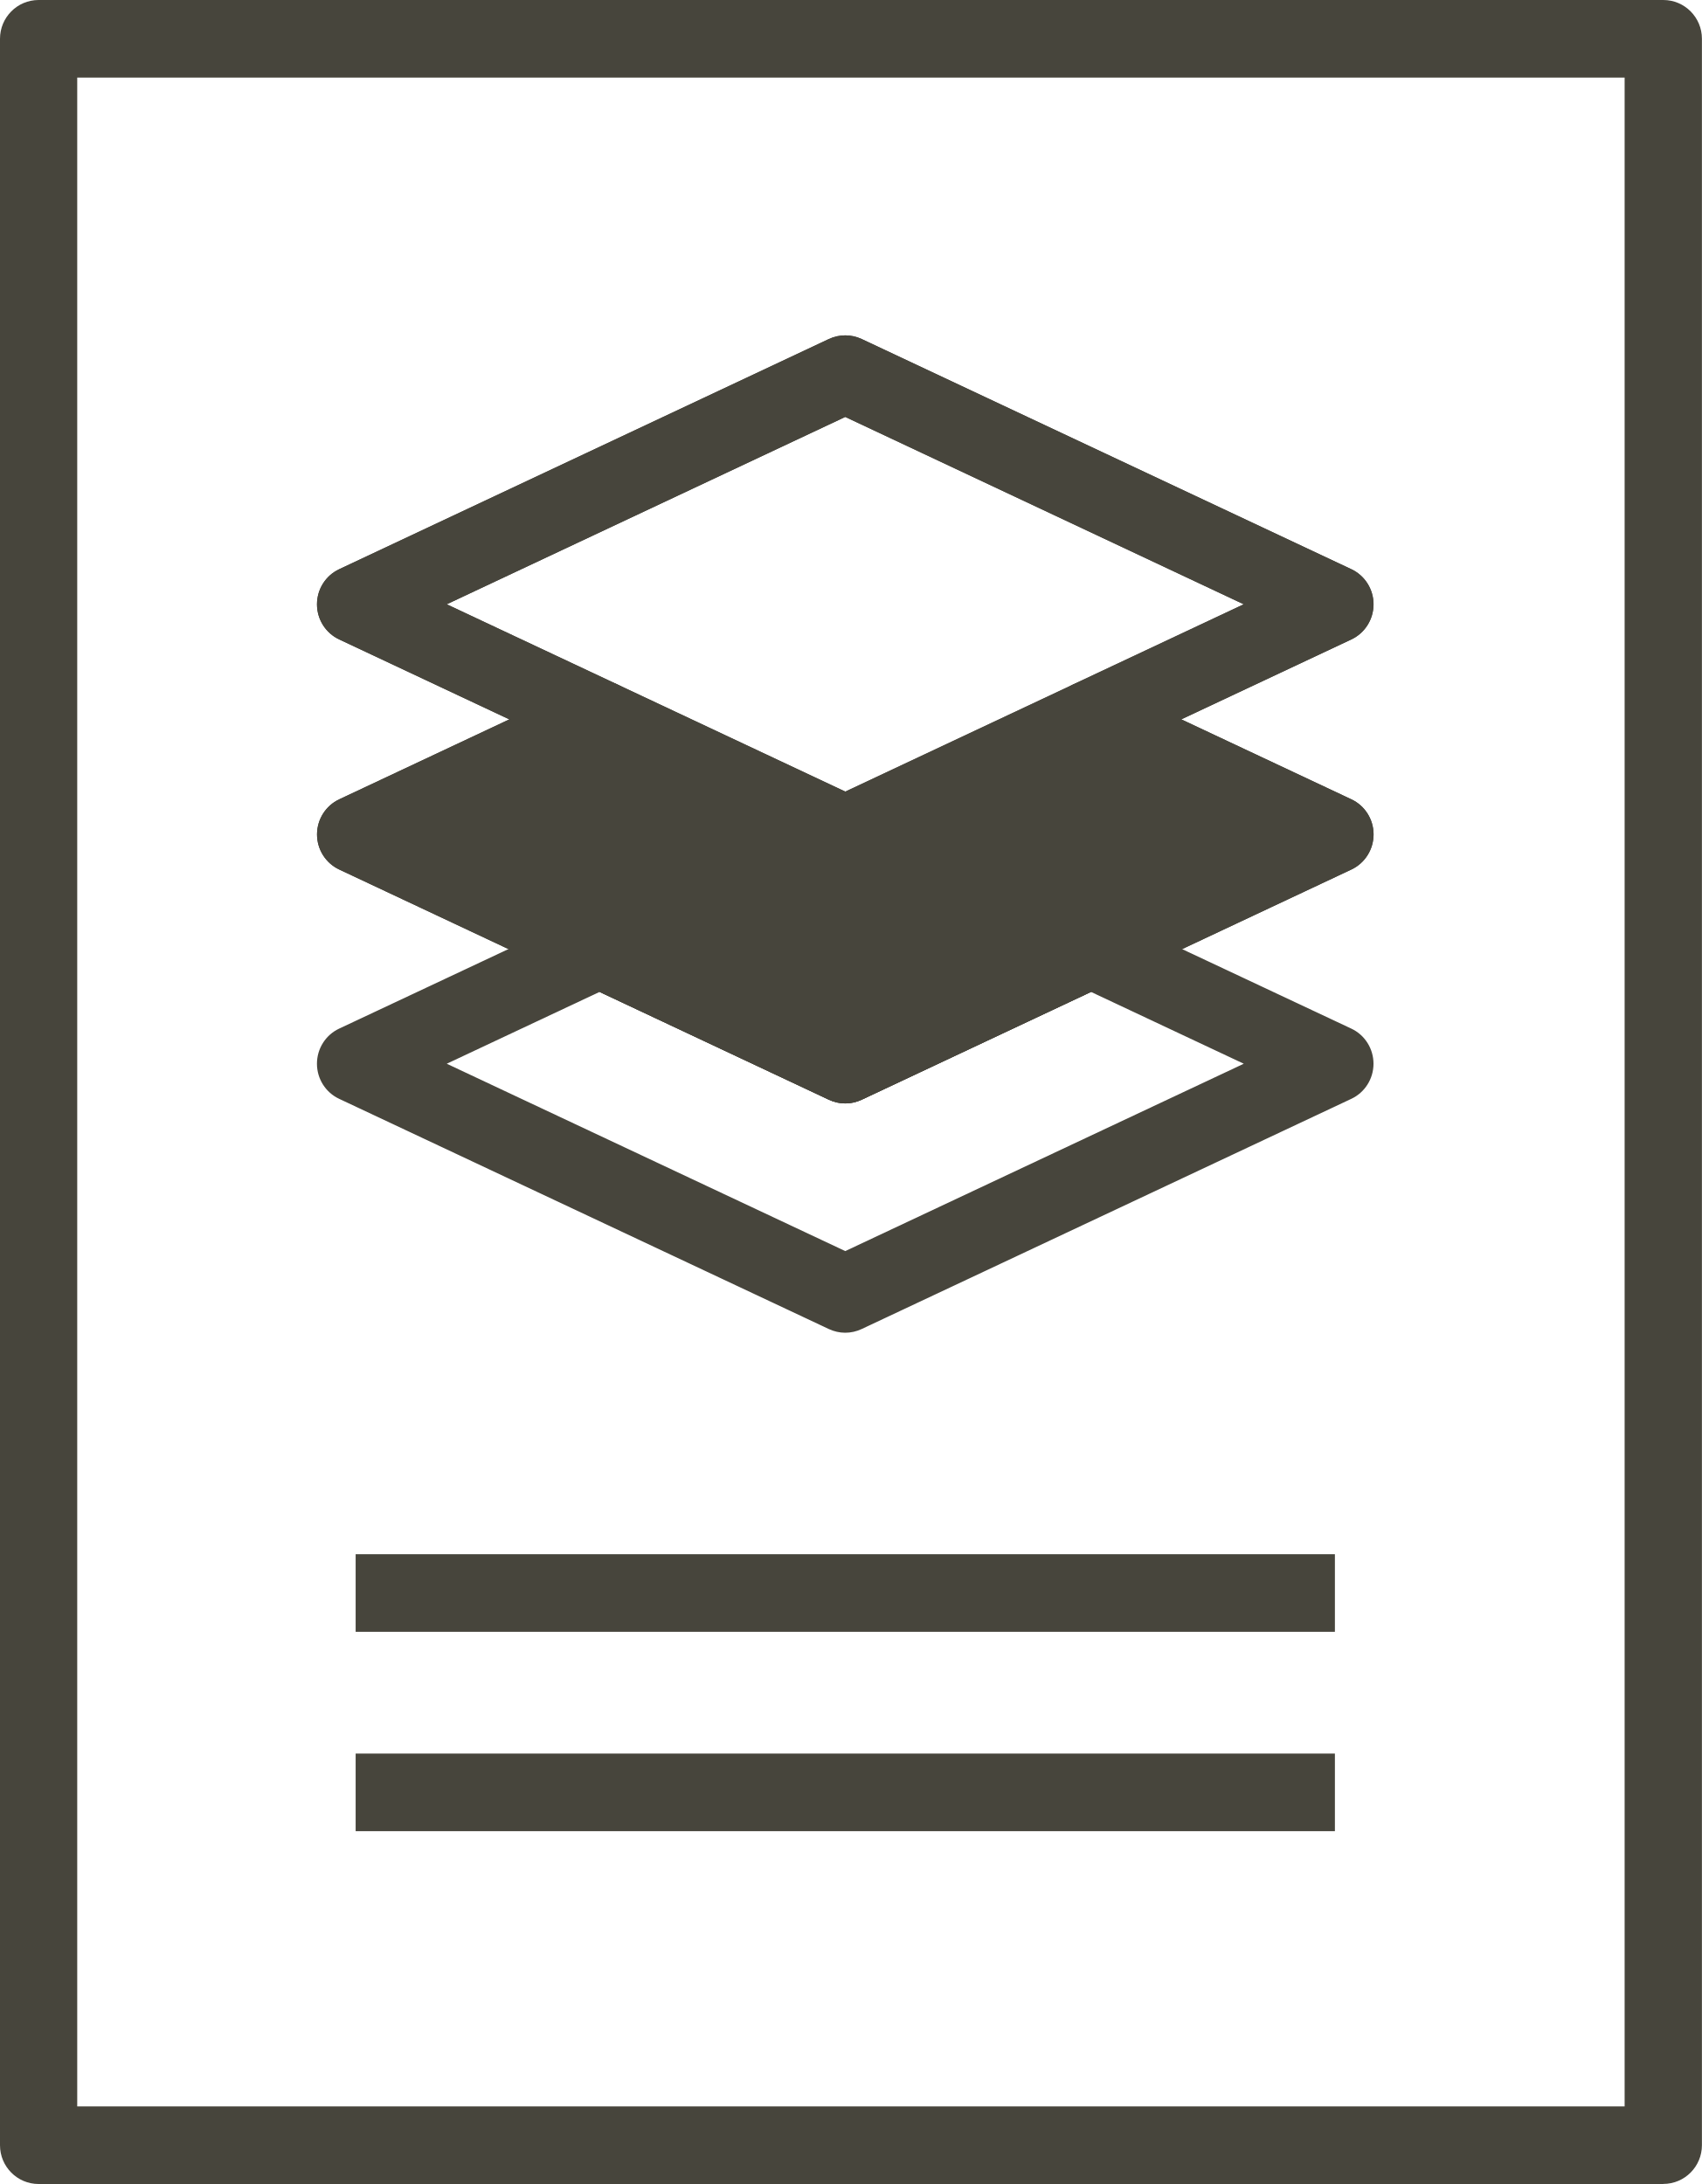
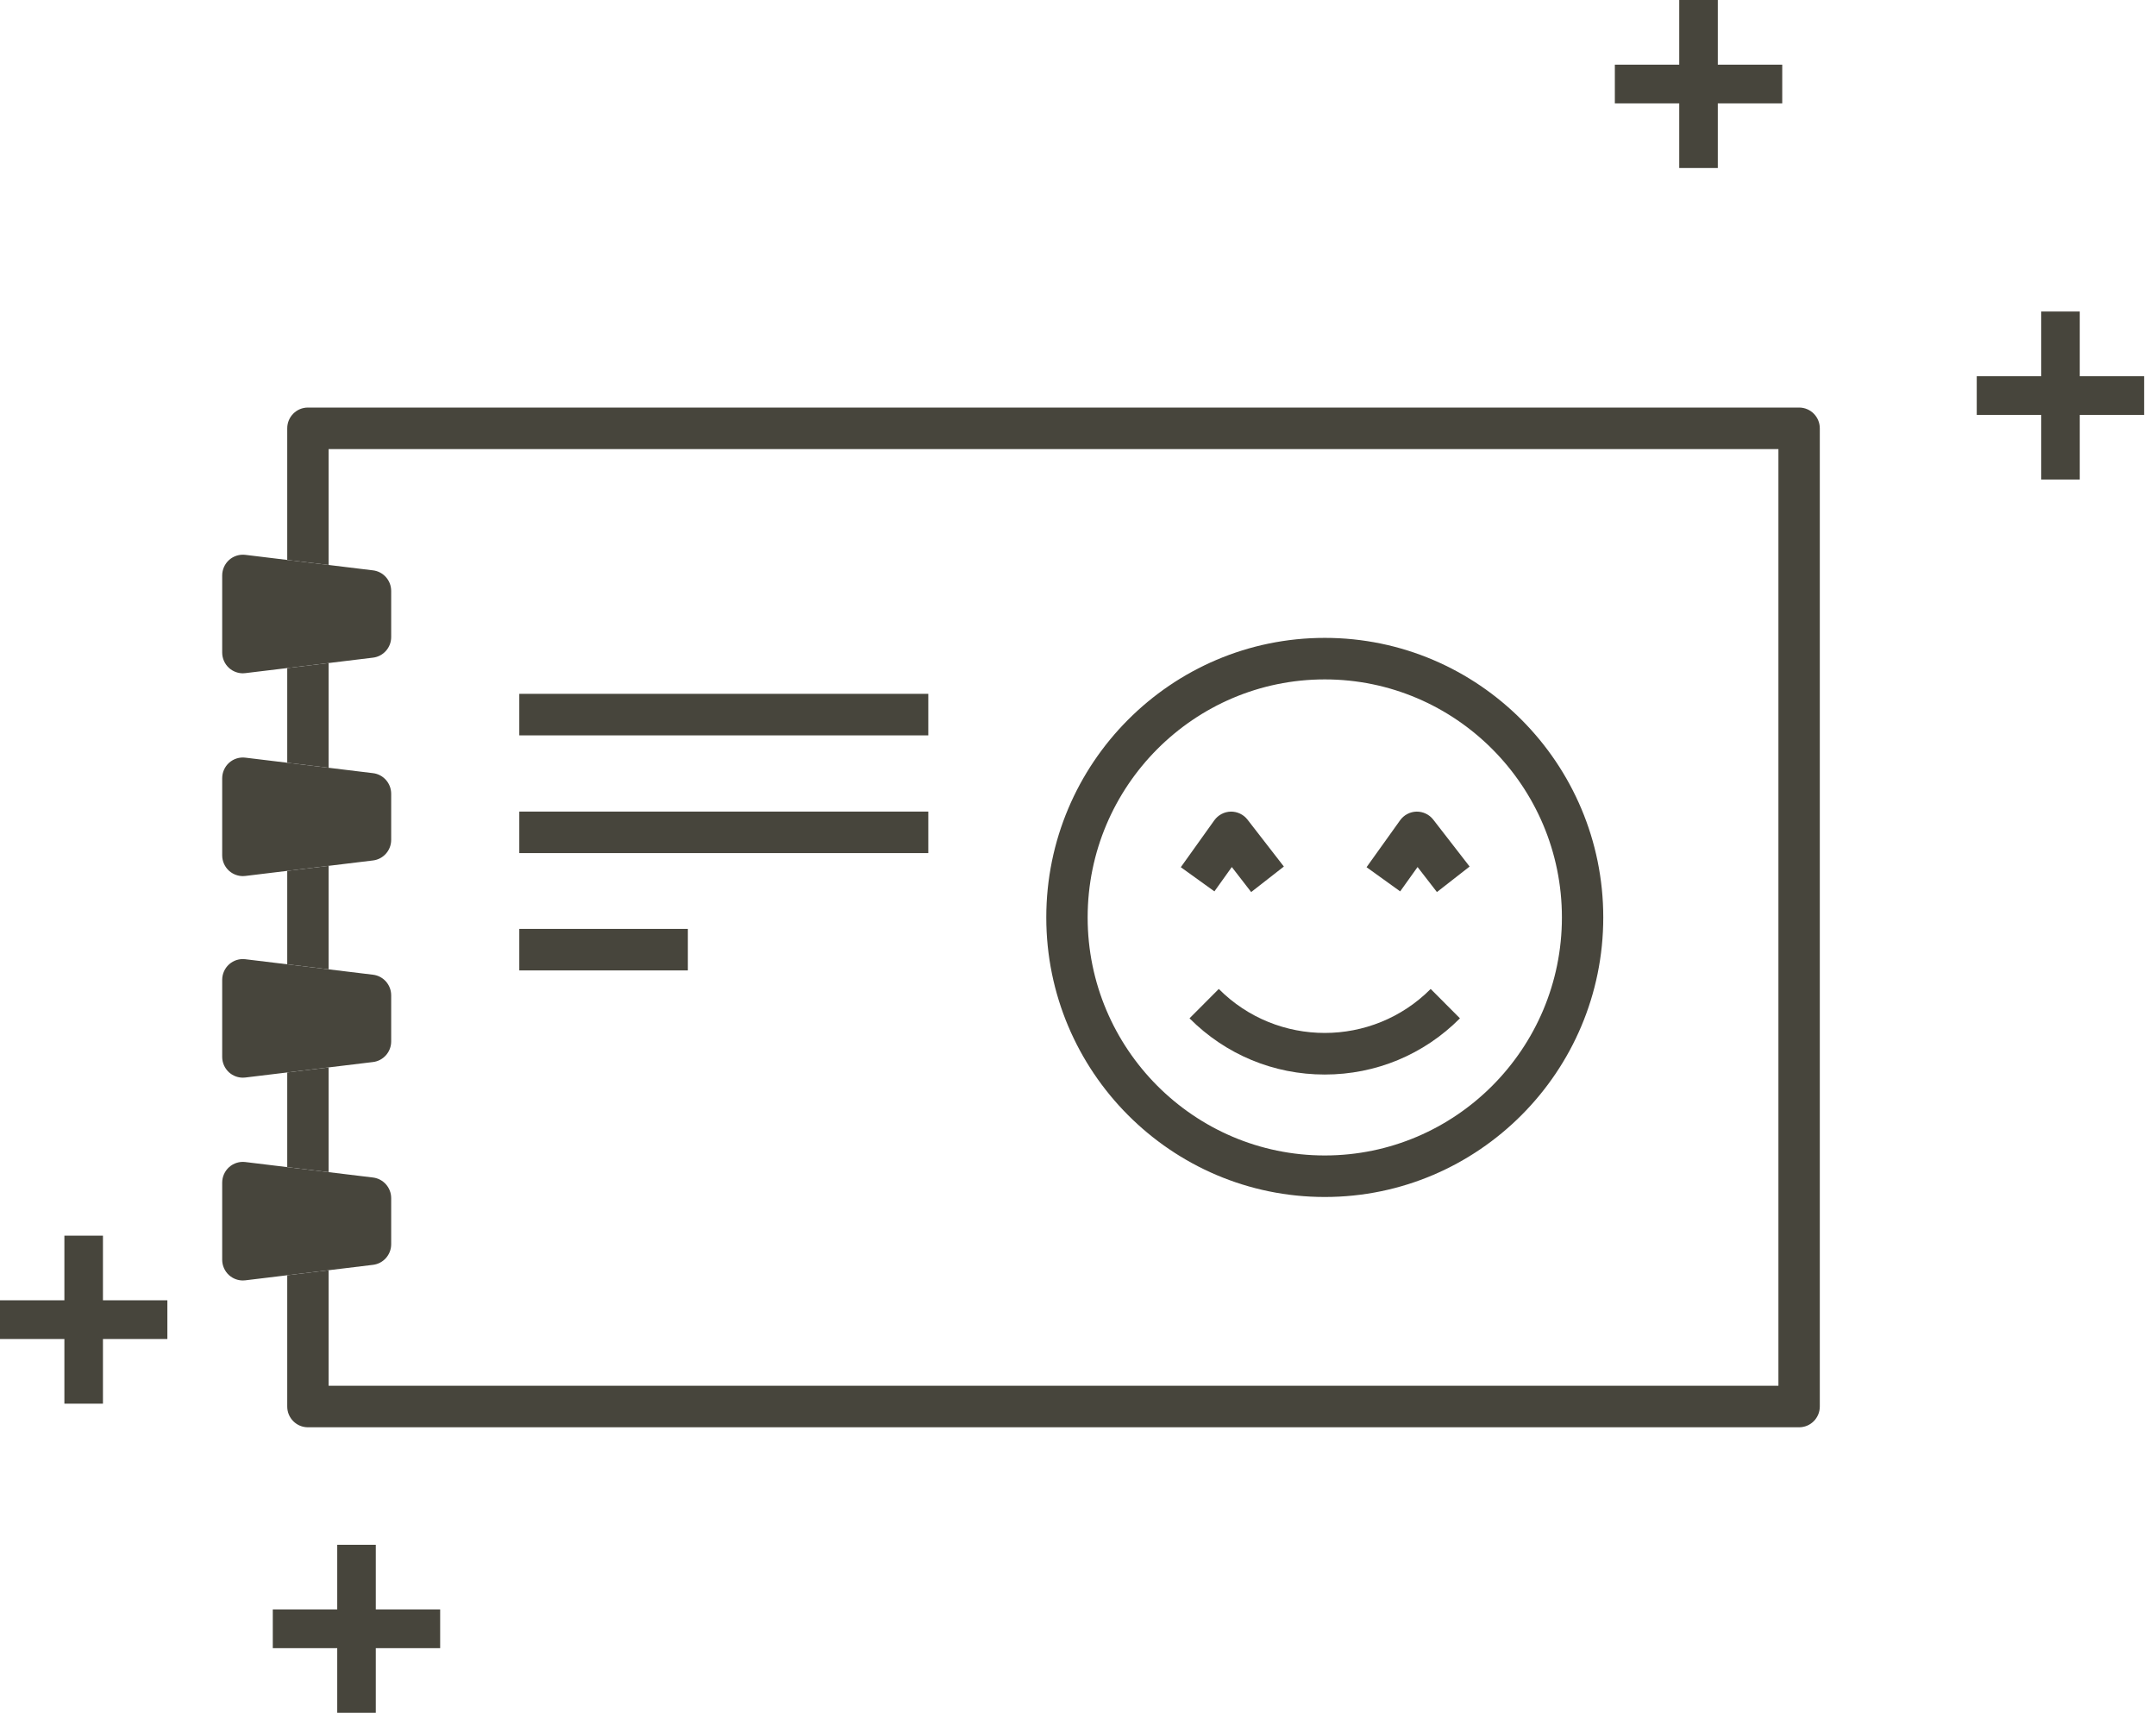
- <svg xmlns="http://www.w3.org/2000/svg" preserveAspectRatio="none" overflow="visible" style="display: block;" width="71.073" height="91.217" viewBox="0 0 71.073 91.217" fill="none">
-   <g id="Calque 1">
-     <path id="Vector" d="M69.46 91.217H1.612C0.722 91.217 0 90.492 0 89.598V1.619C0 0.725 0.722 0 1.612 0H69.46C70.351 0 71.073 0.725 71.073 1.619V89.595C71.073 90.489 70.351 91.214 69.46 91.214V91.217ZM3.225 87.976H67.845V3.241H3.225V87.976ZM35.299 46.086C35.064 46.086 34.833 46.034 34.616 45.931L14.169 36.318C13.6 36.052 13.239 35.478 13.239 34.85C13.239 34.222 13.603 33.648 14.169 33.383L21.271 30.045L14.169 26.708C13.6 26.442 13.239 25.868 13.239 25.24C13.239 24.612 13.6 24.038 14.169 23.772L34.616 14.159C35.049 13.956 35.551 13.956 35.985 14.159L56.432 23.772C57 24.038 57.361 24.612 57.361 25.24C57.361 25.868 57 26.442 56.432 26.708L49.332 30.045L56.432 33.383C57 33.648 57.361 34.222 57.361 34.85C57.361 35.478 57 36.052 56.432 36.318L35.985 45.931C35.768 46.034 35.533 46.086 35.302 46.086H35.299ZM18.657 34.85L35.299 42.673L51.94 34.847L44.838 31.51C44.269 31.244 43.908 30.67 43.908 30.042C43.908 29.414 44.269 28.84 44.838 28.574L51.937 25.237L35.296 17.412L18.654 25.237L25.757 28.574C26.325 28.84 26.686 29.414 26.686 30.042C26.686 30.67 26.325 31.244 25.757 31.51L18.654 34.847L18.657 34.85ZM35.299 36.472C35.088 36.472 34.878 36.43 34.682 36.348L34.646 36.333C34.062 36.092 33.674 35.527 33.65 34.893C33.626 34.258 33.975 33.669 34.541 33.386L34.577 33.367C35.031 33.141 35.566 33.141 36.021 33.367L36.057 33.386C36.622 33.669 36.971 34.258 36.947 34.893C36.923 35.527 36.535 36.089 35.952 36.333L35.915 36.348C35.717 36.43 35.506 36.472 35.299 36.472Z" fill="#47453C" />
-     <path id="Vector_2" d="M35.335 36.457C35.311 36.457 35.287 36.457 35.263 36.457C35.028 36.457 34.796 36.406 34.577 36.303L14.166 26.708C13.597 26.442 13.236 25.868 13.236 25.24C13.236 24.612 13.597 24.038 14.166 23.772L34.613 14.159C35.046 13.956 35.548 13.956 35.982 14.159L56.429 23.772C56.997 24.038 57.358 24.612 57.358 25.24C57.358 25.868 56.997 26.442 56.429 26.708L36.018 36.303C35.801 36.406 35.566 36.457 35.335 36.457ZM18.657 25.24L35.299 33.062L51.94 25.24L35.299 17.415L18.657 25.24Z" fill="#47453C" />
-     <path id="Vector_3" d="M35.299 36.472C35.088 36.472 34.878 36.43 34.682 36.348L34.646 36.333C34.062 36.092 33.674 35.527 33.65 34.893C33.626 34.258 33.975 33.669 34.541 33.386L34.577 33.367C35.031 33.141 35.566 33.141 36.021 33.367L36.057 33.386C36.622 33.669 36.971 34.258 36.947 34.893C36.923 35.527 36.535 36.089 35.952 36.333L35.915 36.348C35.717 36.43 35.506 36.472 35.299 36.472Z" fill="#47453C" />
-     <path id="Vector_4" d="M35.299 46.086C35.064 46.086 34.833 46.034 34.616 45.931L14.169 36.318C13.6 36.052 13.239 35.478 13.239 34.85C13.239 34.222 13.603 33.648 14.169 33.383L24.394 28.577C24.827 28.375 25.329 28.375 25.763 28.577L35.302 33.062L44.841 28.577C45.274 28.375 45.776 28.375 46.21 28.577L56.432 33.383C57 33.648 57.361 34.222 57.361 34.85C57.361 35.478 57 36.052 56.432 36.318L35.985 45.931C35.768 46.034 35.533 46.086 35.302 46.086H35.299Z" fill="#47453C" />
-     <path id="Vector_5" d="M35.299 36.472C35.088 36.472 34.878 36.43 34.682 36.348L34.646 36.333C34.062 36.092 33.674 35.527 33.65 34.893C33.626 34.258 33.975 33.669 34.541 33.386L34.577 33.367C35.031 33.141 35.566 33.141 36.021 33.367L36.057 33.386C36.622 33.669 36.971 34.258 36.947 34.893C36.923 35.527 36.535 36.089 35.952 36.333L35.915 36.348C35.717 36.43 35.506 36.472 35.299 36.472Z" fill="#47453C" />
-     <path id="Vector_6" d="M35.299 36.472C35.088 36.472 34.878 36.43 34.682 36.348L34.646 36.333C34.062 36.092 33.674 35.527 33.65 34.893C33.626 34.258 33.975 33.669 34.541 33.386L34.577 33.367C35.031 33.141 35.566 33.141 36.021 33.367L36.057 33.386C36.622 33.669 36.971 34.258 36.947 34.893C36.923 35.527 36.535 36.089 35.952 36.333L35.915 36.348C35.717 36.43 35.506 36.472 35.299 36.472Z" fill="#47453C" />
-     <path id="Vector_7" d="M35.299 55.663C35.064 55.663 34.833 55.611 34.613 55.509L14.166 45.895C13.597 45.63 13.236 45.056 13.236 44.428C13.236 43.799 13.597 43.225 14.166 42.96L24.352 38.173C24.785 37.97 25.287 37.97 25.721 38.173L35.296 42.673L44.874 38.173C45.307 37.97 45.81 37.967 46.243 38.173L56.429 42.96C56.997 43.225 57.358 43.799 57.358 44.428C57.358 45.056 56.997 45.63 56.429 45.895L35.982 55.509C35.765 55.611 35.53 55.663 35.296 55.663H35.299ZM18.657 44.428L35.299 52.253L51.94 44.428L45.56 41.428L35.982 45.931C35.548 46.134 35.046 46.134 34.613 45.931L25.038 41.428L18.657 44.428Z" fill="#47453C" />
-     <path id="Vector_8" d="M55.746 64.914H14.852V68.154H55.746V64.914Z" fill="#47453C" />
-     <path id="Vector_9" d="M55.746 73.24H14.852V76.481H55.746V73.24Z" fill="#47453C" />
+ <svg xmlns="http://www.w3.org/2000/svg" width="141" height="112" viewBox="0 0 141 112" fill="none">
+   <g id="Services - IdentitÃ© visuelle &amp; charte graphique">
+     <g id="Group 170">
+       <g id="Group">
+         <path id="Vector" d="M112.342 0H109.82V10.986H112.342V0Z" fill="#47453C" />
+         <path id="Vector_2" d="M116.556 4.229H105.609V6.76H116.556V4.229Z" fill="#47453C" />
+       </g>
+       <g id="Group_2">
+         <path id="Vector_3" d="M136.014 20.37H133.492V31.356H136.014V20.37Z" fill="#47453C" />
+         <path id="Vector_4" d="M140.223 24.599H129.277V27.13H140.223V24.599Z" fill="#47453C" />
+       </g>
+       <g id="Group_3">
+         <path id="Vector_5" d="M6.733 80.798H4.211V91.784H6.733V80.798Z" fill="#47453C" />
+         <path id="Vector_6" d="M10.946 85.024H0V87.555H10.946V85.024Z" fill="#47453C" />
+       </g>
+       <g id="Group_4">
+         <path id="Vector_7" d="M24.576 101.011H22.055V111.997H24.576V101.011Z" fill="#47453C" />
+         <path id="Vector_8" d="M28.786 105.24H17.84V107.771H28.786V105.24Z" fill="#47453C" />
+       </g>
+       <g id="Group_5">
+         <path id="Vector_9" d="M18.785 56.945V63.054L21.491 63.383V56.616L18.785 56.945ZM117.659 26.649H20.137C19.39 26.649 18.785 27.257 18.785 28.008V36.613L21.491 36.942V29.365H116.307V90.612H21.491V83.058L18.785 83.387V91.971C18.785 92.72 19.39 93.328 20.137 93.328H117.659C118.408 93.328 119.013 92.72 119.013 91.971V28.008C119.013 27.257 118.408 26.649 117.659 26.649ZM21.491 43.355L18.785 43.684V49.874L21.491 50.203V43.355ZM18.785 70.126V76.316L21.491 76.645V69.796L18.785 70.126Z" fill="#47453C" />
+         <path id="Vector_10" d="M25.583 78.345V81.36C25.583 82.045 25.071 82.625 24.393 82.706L21.491 83.058L18.785 83.387L16.047 83.718C15.991 83.726 15.938 83.728 15.883 83.728C15.555 83.728 15.235 83.607 14.985 83.387C14.698 83.129 14.531 82.759 14.531 82.372V77.333C14.531 76.943 14.698 76.574 14.985 76.316C15.275 76.058 15.661 75.936 16.047 75.984L18.785 76.316L21.491 76.645L24.393 76.996C25.071 77.078 25.583 77.657 25.583 78.345Z" fill="#47453C" />
+       </g>
+       <path id="Vector_11" d="M86.639 78.269C76.596 78.269 68.426 70.07 68.426 59.99C68.426 49.909 76.596 41.71 86.639 41.71C96.683 41.71 104.852 49.909 104.852 59.99C104.852 70.07 96.683 78.269 86.639 78.269ZM86.639 44.425C78.088 44.425 71.131 51.408 71.131 59.99C71.131 68.571 78.088 75.554 86.639 75.554C95.19 75.554 102.147 68.571 102.147 59.99C102.147 51.408 95.19 44.425 86.639 44.425Z" fill="#47453C" />
+       <path id="Vector_12" d="M86.636 70.262C83.295 70.262 80.156 68.956 77.793 66.587L79.707 64.666C83.527 68.501 89.745 68.501 93.565 64.666L95.479 66.587C93.117 68.959 89.977 70.262 86.636 70.262Z" fill="#47453C" />
+       <path id="Vector_13" d="M93.973 58.329L92.707 56.694L91.57 58.286L89.371 56.705L91.565 53.637C91.814 53.291 92.21 53.081 92.639 53.07C93.063 53.065 93.471 53.255 93.733 53.594L96.111 56.662L93.975 58.329H93.973Z" fill="#47453C" />
+       <path id="Vector_14" d="M81.825 58.329L80.559 56.694L79.421 58.286L77.223 56.705L79.416 53.637C79.666 53.291 80.062 53.081 80.491 53.07C80.914 53.065 81.323 53.255 81.585 53.594L83.963 56.662L81.827 58.329H81.825Z" fill="#47453C" />
+       <path id="Vector_15" d="M60.71 45.369H33.961V48.085H60.71V45.369Z" fill="#47453C" />
+       <path id="Vector_16" d="M60.71 53.068H33.961V55.783H60.71V53.068Z" fill="#47453C" />
+       <path id="Vector_17" d="M44.985 60.739H33.961V63.454H44.985V60.739Z" fill="#47453C" />
+       <path id="Vector_18" d="M25.583 38.642V41.657C25.583 42.343 25.071 42.922 24.393 43.003L21.491 43.355L18.785 43.684L16.047 44.015C15.991 44.023 15.938 44.026 15.883 44.026C15.555 44.026 15.235 43.904 14.985 43.684C14.698 43.426 14.531 43.056 14.531 42.669V37.63C14.531 37.24 14.698 36.871 14.985 36.613C15.275 36.355 15.661 36.236 16.047 36.281L18.785 36.613L21.491 36.942L24.393 37.294C25.071 37.375 25.583 37.954 25.583 38.642Z" fill="#47453C" />
+       <path id="Vector_19" d="M25.583 51.904V54.918C25.583 55.604 25.071 56.183 24.393 56.264L21.491 56.616L18.785 56.945L16.047 57.277C15.991 57.284 15.938 57.287 15.883 57.287C15.555 57.287 15.235 57.165 14.985 56.945C14.698 56.687 14.531 56.318 14.531 55.93V50.892C14.531 50.502 14.698 50.132 14.985 49.874C15.275 49.616 15.661 49.495 16.047 49.542L18.785 49.874L21.491 50.203L24.393 50.555C25.071 50.636 25.583 51.215 25.583 51.904Z" fill="#47453C" />
+       <path id="Vector_20" d="M25.583 65.084V68.098C25.583 68.784 25.071 69.364 24.393 69.445L21.491 69.796L18.785 70.126L16.047 70.457C15.991 70.465 15.938 70.467 15.883 70.467C15.555 70.467 15.235 70.346 14.985 70.126C14.698 69.867 14.531 69.498 14.531 69.111V64.072C14.531 63.682 14.698 63.313 14.985 63.054C15.275 62.796 15.661 62.675 16.047 62.723L18.785 63.054L21.491 63.383L24.393 63.735C25.071 63.816 25.583 64.396 25.583 65.084Z" fill="#47453C" />
+     </g>
  </g>
</svg>
